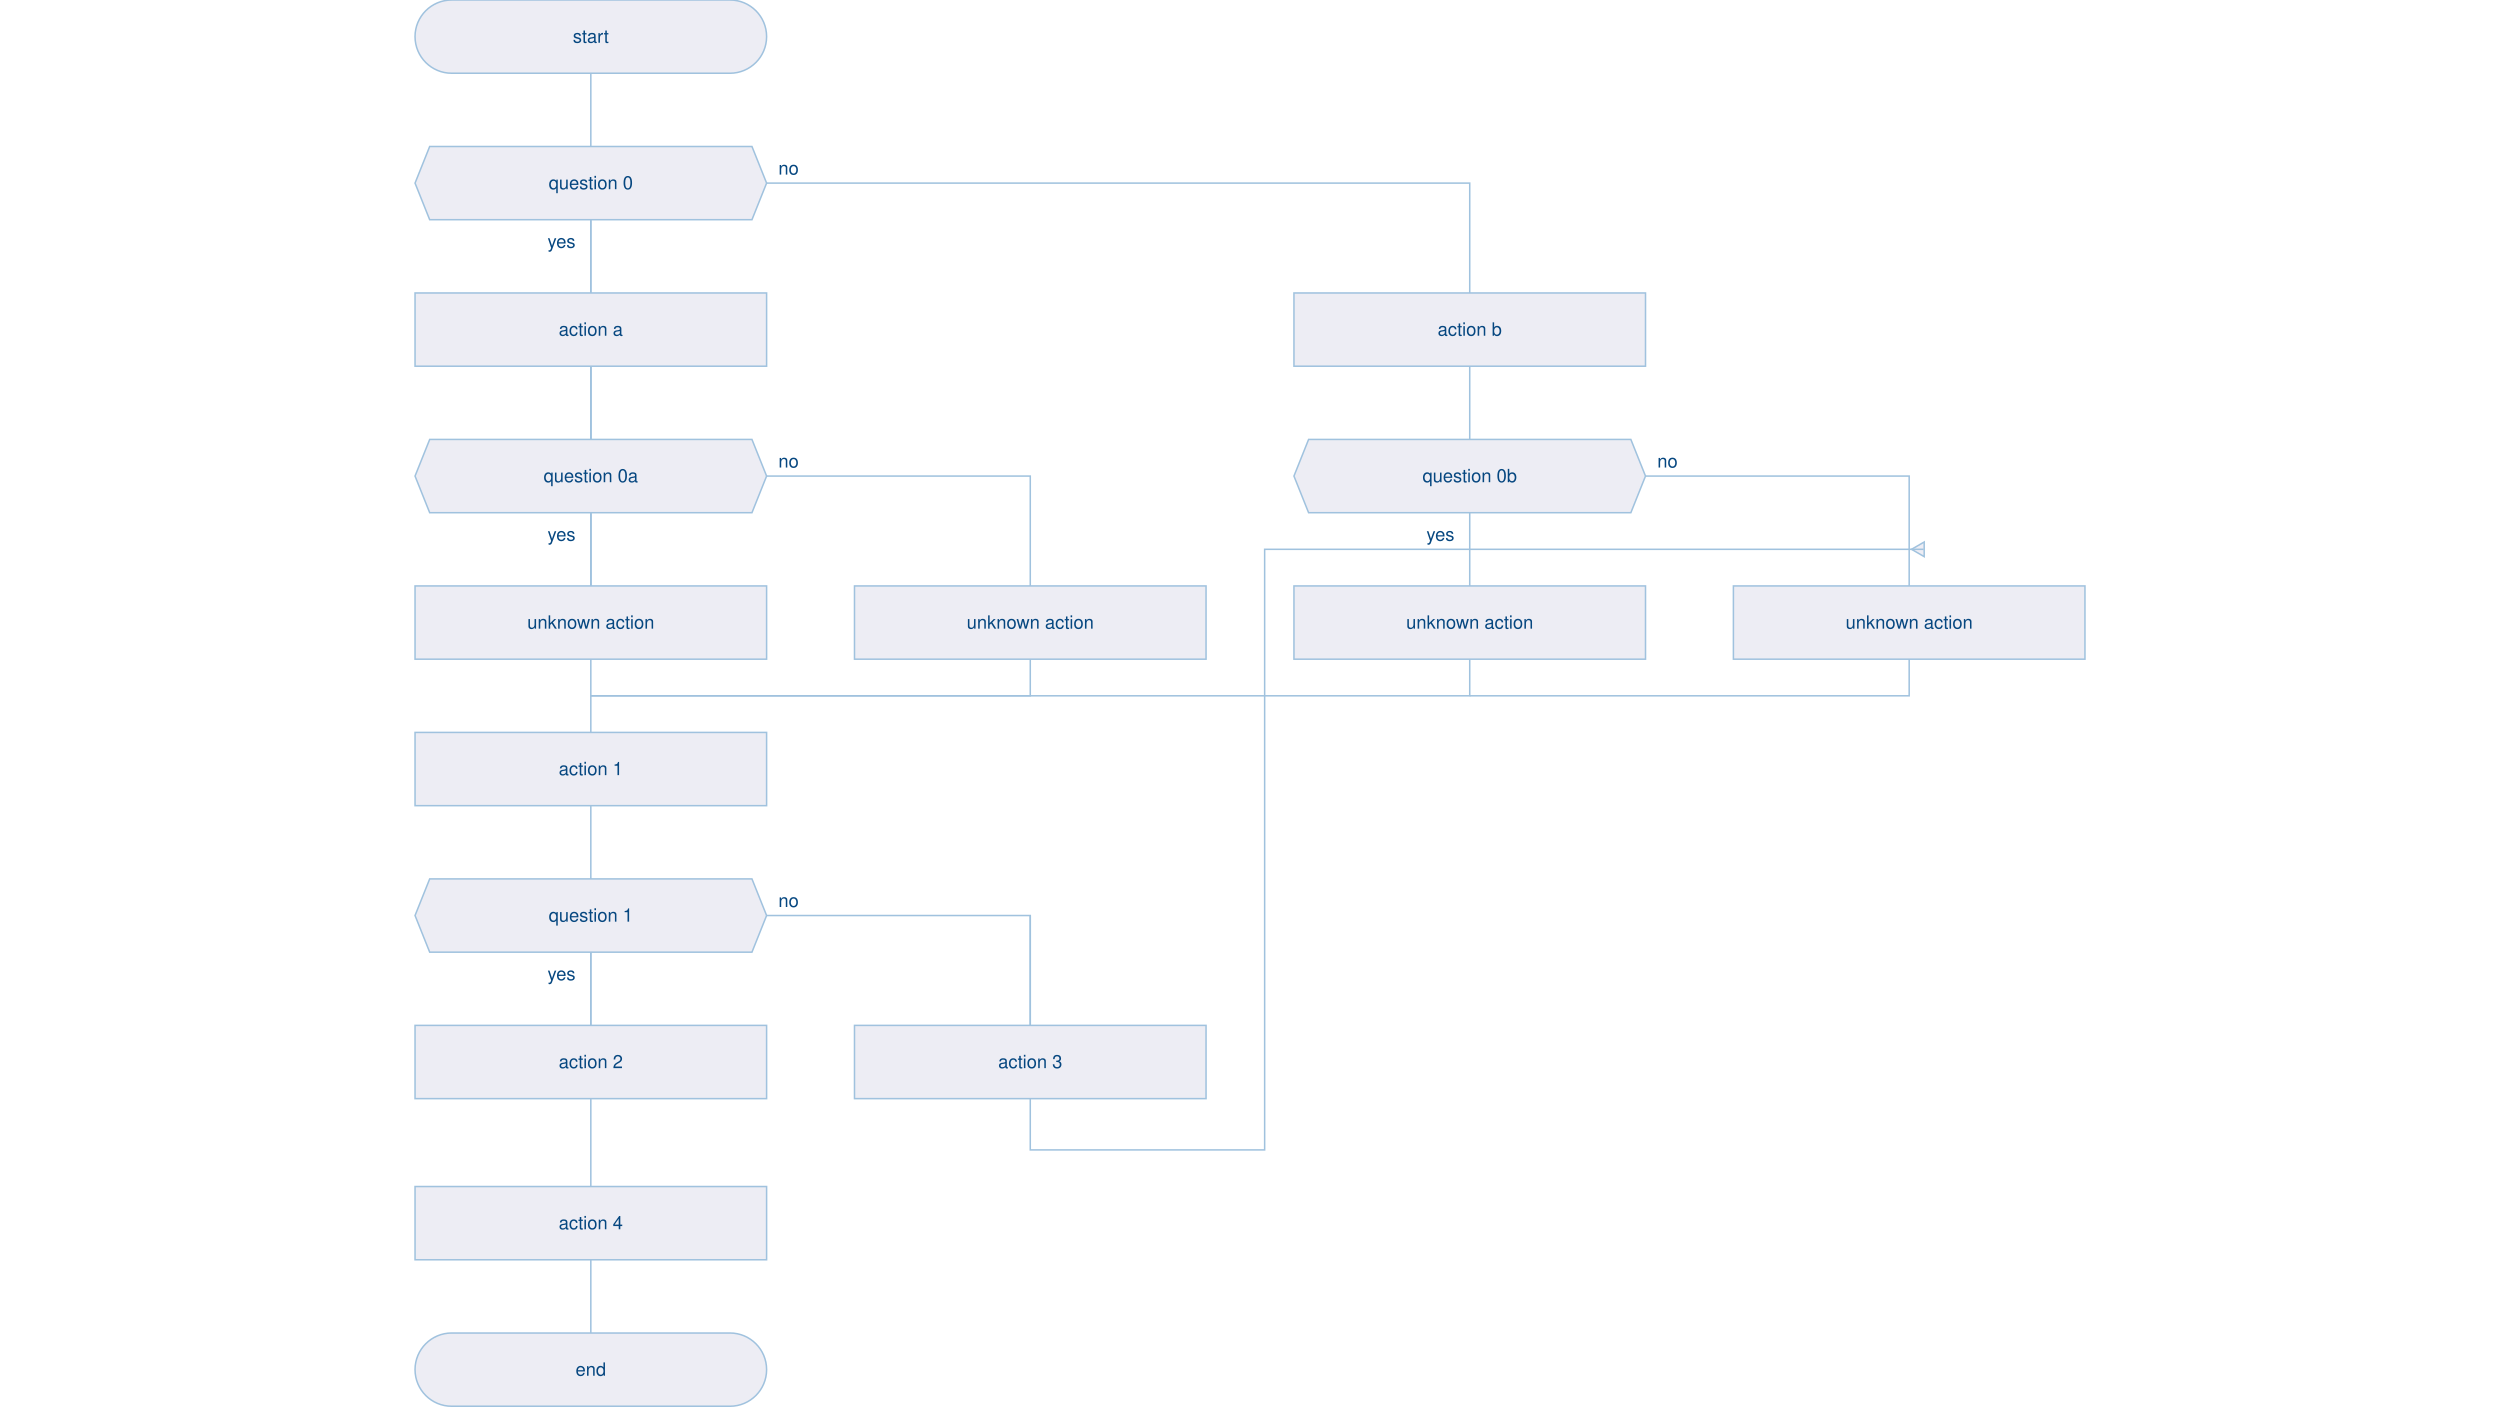
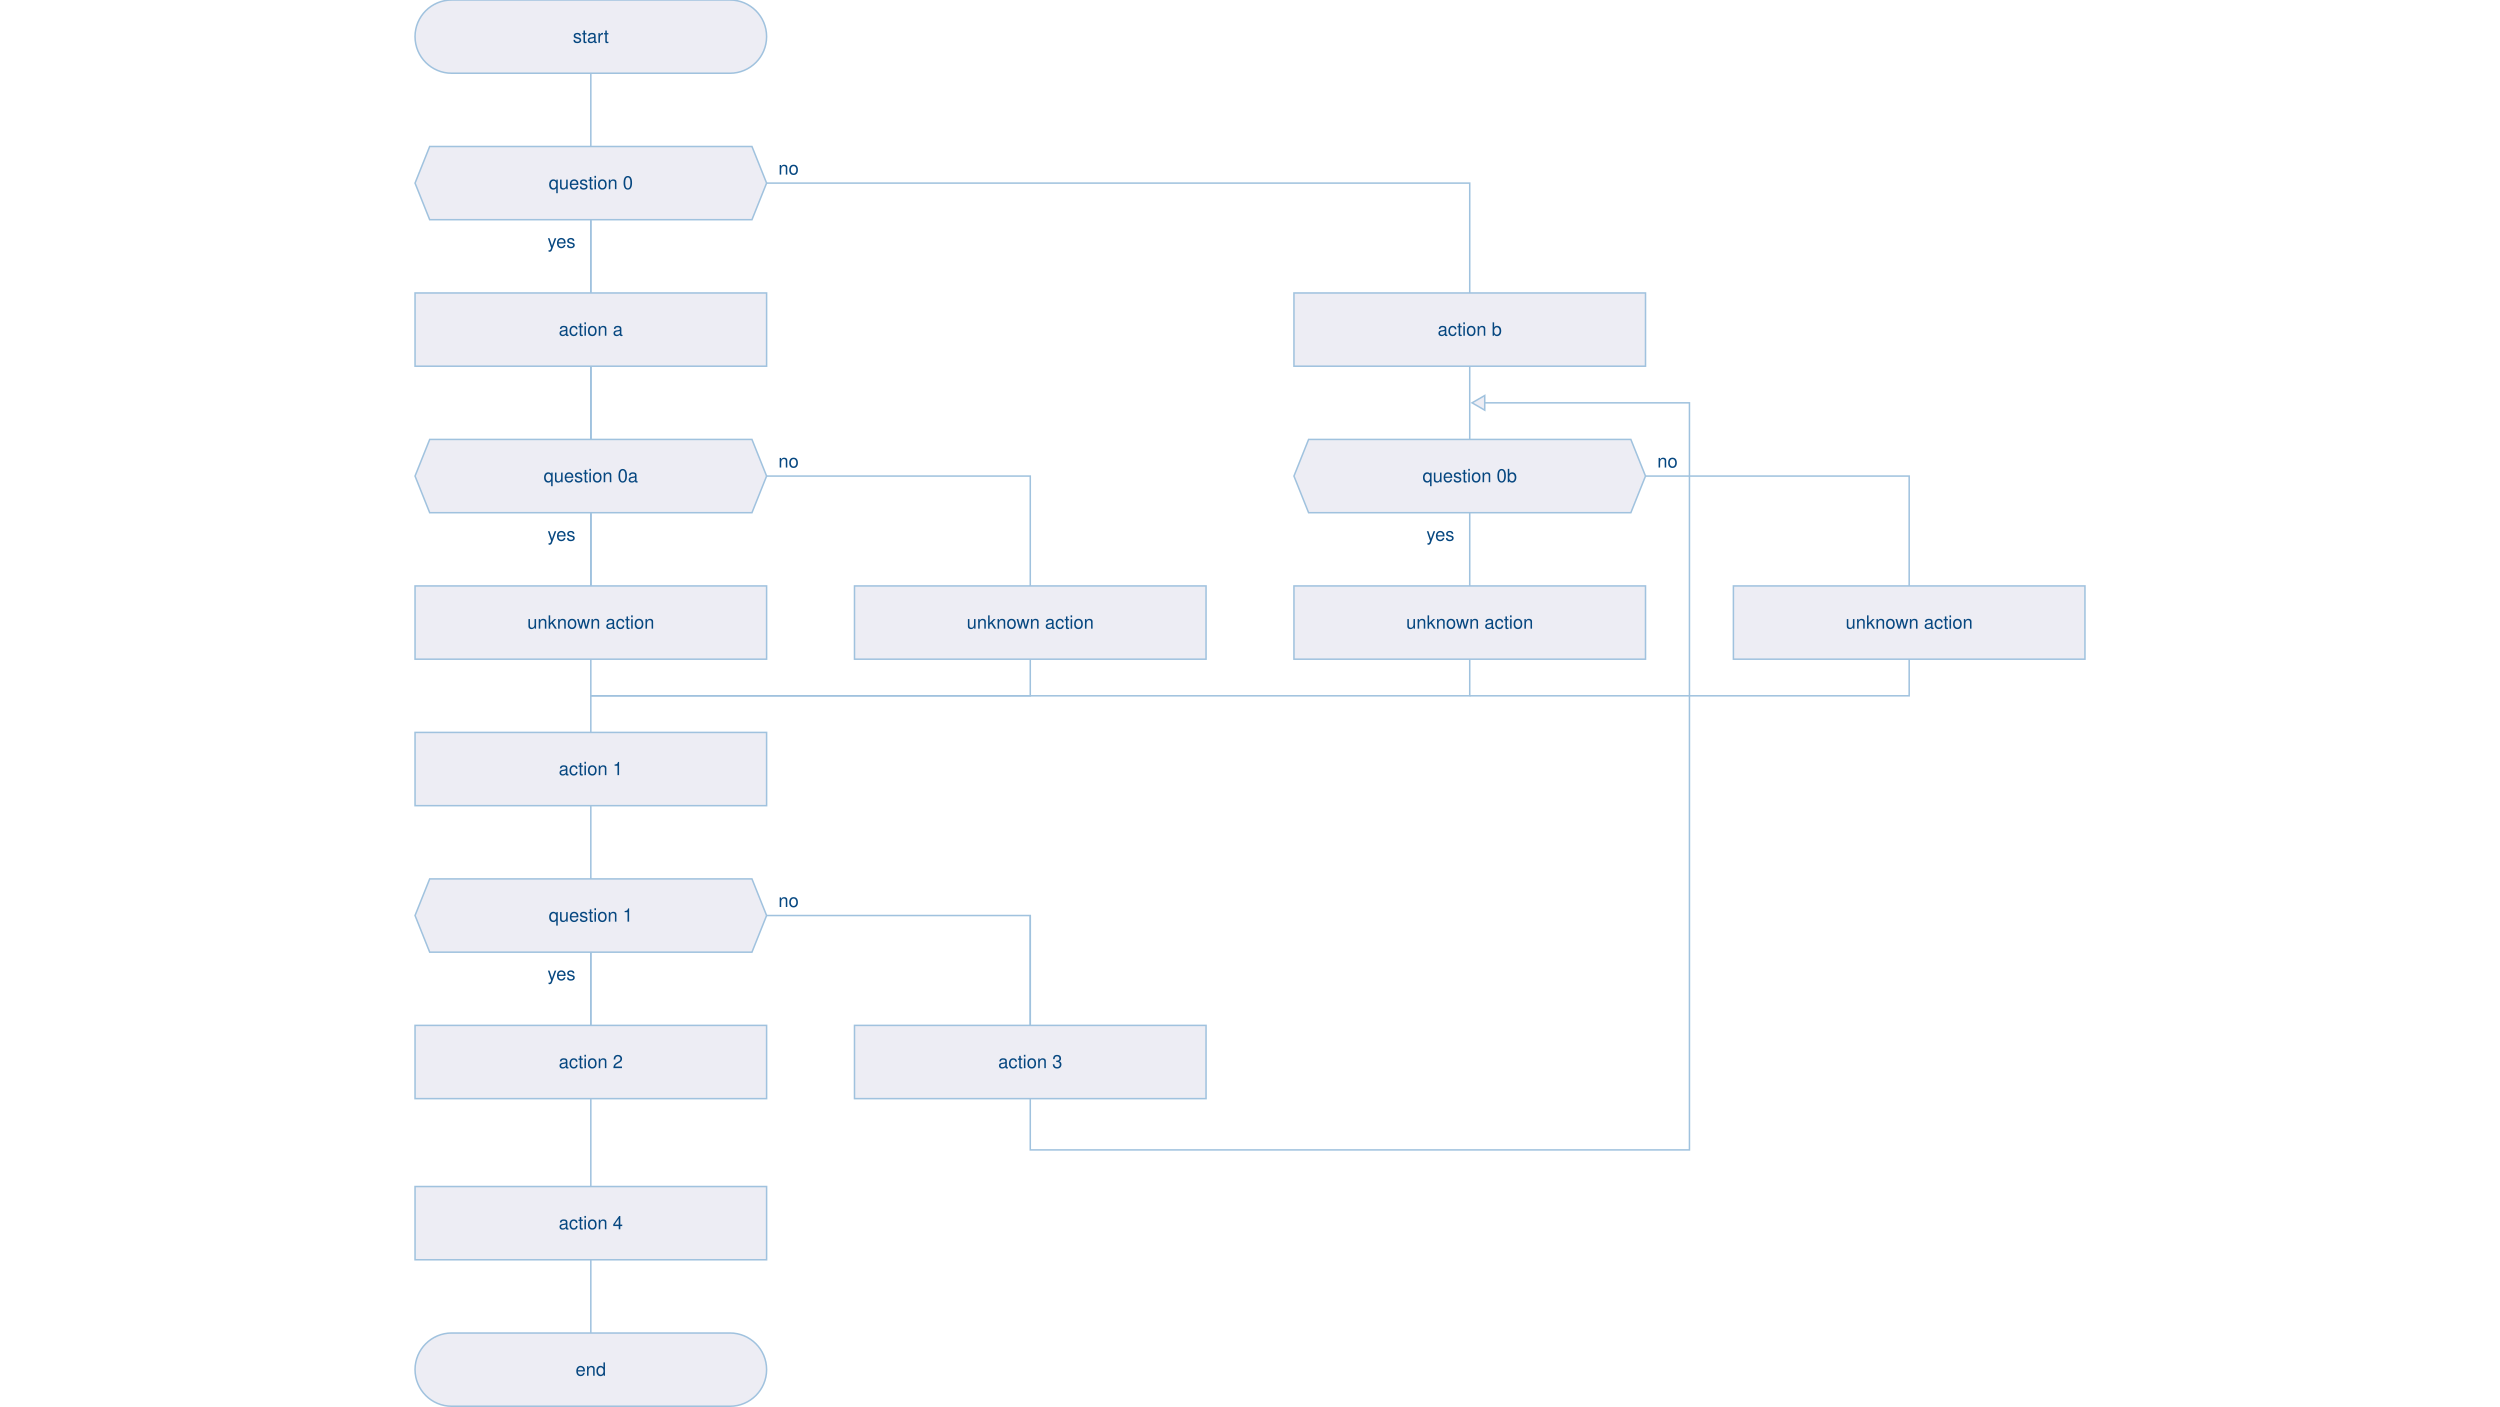
<svg xmlns="http://www.w3.org/2000/svg" font-size="1" viewBox="0.0 0.0 1920.0 1080.0" stroke="rgb(0,0,0)" width="1920" stroke-opacity="1" height="1080" version="1.1">
  <defs />
  <g stroke-linejoin="miter" fill-opacity="1.0" fill="rgb(237,237,244)" stroke="rgb(160,194,222)" stroke-linecap="butt" stroke-miterlimit="10.0" stroke-opacity="1.0" stroke-width="1.177">
-     <path d="M 1477.778,416.25 l -9.743,5.625 l 9.743,5.625 Z" />
+     <path d="M 1140.278,303.75 l -9.743,5.625 l 9.743,5.625 Z" />
  </g>
  <g stroke-linejoin="miter" fill-opacity="0.0" fill="rgb(0,0,0)" stroke="rgb(160,194,222)" stroke-linecap="butt" stroke-miterlimit="10.0" stroke-opacity="1.0" stroke-width="1.177">
-     <path d="M 791.25,703.125 v 180 h 180 v -461.25 h 506.093 " />
+     <path d="M 791.25,703.125 v 180 h 506.25 v -573.75 h -157.657 " />
  </g>
  <g stroke-linejoin="miter" fill-opacity="0.0" fill="rgb(0,0,0)" stroke="rgb(160,194,222)" stroke-linecap="butt" stroke-miterlimit="10.0" stroke-opacity="1.0" stroke-width="1.177">
    <path d="M 453.75,140.625 v -112.5 " />
  </g>
  <g stroke-linejoin="miter" fill-opacity="0.0" fill="rgb(0,0,0)" stroke="rgb(160,194,222)" stroke-linecap="butt" stroke-miterlimit="10.0" stroke-opacity="1.0" stroke-width="1.177">
    <path d="M 453.75,590.625 v -450 " />
  </g>
  <g stroke-linejoin="miter" fill-opacity="0.0" fill="rgb(0,0,0)" stroke="rgb(160,194,222)" stroke-linecap="butt" stroke-miterlimit="10.0" stroke-opacity="1.0" stroke-width="1.177">
    <path d="M 453.75,703.125 v -112.5 " />
  </g>
  <g stroke-linejoin="miter" fill-opacity="0.0" fill="rgb(0,0,0)" stroke="rgb(160,194,222)" stroke-linecap="butt" stroke-miterlimit="10.0" stroke-opacity="1.0" stroke-width="1.177">
    <path d="M 453.75,939.375 v -236.25 " />
  </g>
  <g stroke-linejoin="miter" fill-opacity="0.0" fill="rgb(0,0,0)" stroke="rgb(160,194,222)" stroke-linecap="butt" stroke-miterlimit="10.0" stroke-opacity="1.0" stroke-width="1.177">
    <path d="M 453.75,1051.875 v -112.5 " />
  </g>
  <g stroke-linejoin="miter" fill-opacity="1.0" fill="rgb(237,237,244)" stroke="rgb(160,194,222)" stroke-linecap="butt" stroke-miterlimit="10.0" stroke-opacity="1.0" stroke-width="1.177">
    <path d="M 588.75,1051.875 h 0 c 0,-15.533 -12.592,-28.125 -28.125 -28.125h -213.75 c -15.533,-0 -28.125,12.592 -28.125 28.125h 0 c -0,15.533 12.592,28.125 28.125 28.125h 213.75 c 15.533,0 28.125,-12.592 28.125 -28.125Z" />
  </g>
  <g stroke-linejoin="miter" fill-opacity="1.0" font-size="14.062px" fill="rgb(6,71,128)" stroke="rgb(0,0,0)" font-weight="300" font-family="helvetica" stroke-linecap="butt" stroke-miterlimit="10.0" stroke-opacity="1.0" stroke-width="4.708">
    <text transform="matrix(1,0,0,1,453.75,1051.875)" stroke="none" dominant-baseline="middle" text-anchor="middle">end</text>
  </g>
  <g stroke-linejoin="miter" fill-opacity="1.0" fill="rgb(237,237,244)" stroke="rgb(160,194,222)" stroke-linecap="butt" stroke-miterlimit="10.0" stroke-opacity="1.0" stroke-width="1.177">
    <path d="M 588.75,967.5 l -0,-56.25 h -270 l -0,56.25 Z" />
  </g>
  <g stroke-linejoin="miter" fill-opacity="1.0" font-size="14.062px" fill="rgb(6,71,128)" stroke="rgb(0,0,0)" font-weight="300" font-family="helvetica" stroke-linecap="butt" stroke-miterlimit="10.0" stroke-opacity="1.0" stroke-width="4.708">
    <text transform="matrix(1,0,0,1,453.75,939.375)" stroke="none" dominant-baseline="middle" text-anchor="middle">action 4</text>
  </g>
  <g stroke-linejoin="miter" fill-opacity="0.0" fill="rgb(0,0,0)" stroke="rgb(160,194,222)" stroke-linecap="butt" stroke-miterlimit="10.0" stroke-opacity="1.0" stroke-width="1.177">
    <path d="M 791.25,815.625 v -112.5 h -337.5 " />
  </g>
  <g stroke-linejoin="miter" fill-opacity="0.0" fill="rgb(0,0,0)" stroke="rgb(160,194,222)" stroke-linecap="butt" stroke-miterlimit="10.0" stroke-opacity="1.0" stroke-width="1.177">
    <path d="M 453.75,826.875 v -11.25 " />
  </g>
  <g stroke-linejoin="miter" fill-opacity="0.0" fill="rgb(0,0,0)" stroke="rgb(160,194,222)" stroke-linecap="butt" stroke-miterlimit="10.0" stroke-opacity="1.0" stroke-width="1.177">
    <path d="M 453.75,815.625 v -112.5 " />
  </g>
  <g stroke-linejoin="miter" fill-opacity="1.0" fill="rgb(237,237,244)" stroke="rgb(160,194,222)" stroke-linecap="butt" stroke-miterlimit="10.0" stroke-opacity="1.0" stroke-width="1.177">
    <path d="M 926.25,843.75 l -0,-56.25 h -270 l -0,56.25 Z" />
  </g>
  <g stroke-linejoin="miter" fill-opacity="1.0" font-size="14.062px" fill="rgb(6,71,128)" stroke="rgb(0,0,0)" font-weight="300" font-family="helvetica" stroke-linecap="butt" stroke-miterlimit="10.0" stroke-opacity="1.0" stroke-width="4.708">
    <text transform="matrix(1,0,0,1,791.25,815.625)" stroke="none" dominant-baseline="middle" text-anchor="middle">action 3</text>
  </g>
  <g stroke-linejoin="miter" fill-opacity="1.0" fill="rgb(237,237,244)" stroke="rgb(160,194,222)" stroke-linecap="butt" stroke-miterlimit="10.0" stroke-opacity="1.0" stroke-width="1.177">
    <path d="M 588.75,843.75 l -0,-56.25 h -270 l -0,56.25 Z" />
  </g>
  <g stroke-linejoin="miter" fill-opacity="1.0" font-size="14.062px" fill="rgb(6,71,128)" stroke="rgb(0,0,0)" font-weight="300" font-family="helvetica" stroke-linecap="butt" stroke-miterlimit="10.0" stroke-opacity="1.0" stroke-width="4.708">
    <text transform="matrix(1,0,0,1,453.75,815.625)" stroke="none" dominant-baseline="middle" text-anchor="middle">action 2</text>
  </g>
  <g stroke-linejoin="miter" fill-opacity="1.0" font-size="14.062px" fill="rgb(6,71,128)" stroke="rgb(0,0,0)" font-weight="300" font-family="helvetica" stroke-linecap="butt" stroke-miterlimit="10.0" stroke-opacity="1.0" stroke-width="4.708">
    <text transform="matrix(1,0,0,1,605.625,691.875)" stroke="none" dominant-baseline="middle" text-anchor="middle">no</text>
  </g>
  <g stroke-linejoin="miter" fill-opacity="1.0" font-size="14.062px" fill="rgb(6,71,128)" stroke="rgb(0,0,0)" font-weight="300" font-family="helvetica" stroke-linecap="butt" stroke-miterlimit="10.0" stroke-opacity="1.0" stroke-width="4.708">
    <text transform="matrix(1,0,0,1,431.25,748.125)" stroke="none" dominant-baseline="middle" text-anchor="middle">yes</text>
  </g>
  <g stroke-linejoin="miter" fill-opacity="1.0" fill="rgb(237,237,244)" stroke="rgb(160,194,222)" stroke-linecap="butt" stroke-miterlimit="10.0" stroke-opacity="1.0" stroke-width="1.177">
    <path d="M 330,731.25 l -11.25,-28.125 l 11.25,-28.125 h 247.5 l 11.25,28.125 l -11.25,28.125 h -247.5 Z" />
  </g>
  <g stroke-linejoin="miter" fill-opacity="1.0" font-size="14.062px" fill="rgb(6,71,128)" stroke="rgb(0,0,0)" font-weight="300" font-family="helvetica" stroke-linecap="butt" stroke-miterlimit="10.0" stroke-opacity="1.0" stroke-width="4.708">
    <text transform="matrix(1,0,0,1,453.75,703.125)" stroke="none" dominant-baseline="middle" text-anchor="middle">question 1</text>
  </g>
  <g stroke-linejoin="miter" fill-opacity="1.0" fill="rgb(237,237,244)" stroke="rgb(160,194,222)" stroke-linecap="butt" stroke-miterlimit="10.0" stroke-opacity="1.0" stroke-width="1.177">
    <path d="M 588.75,618.75 l -0,-56.25 h -270 l -0,56.25 Z" />
  </g>
  <g stroke-linejoin="miter" fill-opacity="1.0" font-size="14.062px" fill="rgb(6,71,128)" stroke="rgb(0,0,0)" font-weight="300" font-family="helvetica" stroke-linecap="butt" stroke-miterlimit="10.0" stroke-opacity="1.0" stroke-width="4.708">
    <text transform="matrix(1,0,0,1,453.75,590.625)" stroke="none" dominant-baseline="middle" text-anchor="middle">action 1</text>
  </g>
  <g stroke-linejoin="miter" fill-opacity="0.0" fill="rgb(0,0,0)" stroke="rgb(160,194,222)" stroke-linecap="butt" stroke-miterlimit="10.0" stroke-opacity="1.0" stroke-width="1.177">
    <path d="M 453.75,534.375 h 675 v -56.25 " />
  </g>
  <g stroke-linejoin="miter" fill-opacity="0.0" fill="rgb(0,0,0)" stroke="rgb(160,194,222)" stroke-linecap="butt" stroke-miterlimit="10.0" stroke-opacity="1.0" stroke-width="1.177">
    <path d="M 1128.75,253.125 v -112.5 h -675 " />
  </g>
  <g stroke-linejoin="miter" fill-opacity="0.0" fill="rgb(0,0,0)" stroke="rgb(160,194,222)" stroke-linecap="butt" stroke-miterlimit="10.0" stroke-opacity="1.0" stroke-width="1.177">
    <path d="M 453.75,478.125 v -225 " />
  </g>
  <g stroke-linejoin="miter" fill-opacity="0.0" fill="rgb(0,0,0)" stroke="rgb(160,194,222)" stroke-linecap="butt" stroke-miterlimit="10.0" stroke-opacity="1.0" stroke-width="1.177">
    <path d="M 453.75,253.125 v -112.5 " />
  </g>
  <g stroke-linejoin="miter" fill-opacity="0.0" fill="rgb(0,0,0)" stroke="rgb(160,194,222)" stroke-linecap="butt" stroke-miterlimit="10.0" stroke-opacity="1.0" stroke-width="1.177">
    <path d="M 1128.75,365.625 v -112.5 " />
  </g>
  <g stroke-linejoin="miter" fill-opacity="0.0" fill="rgb(0,0,0)" stroke="rgb(160,194,222)" stroke-linecap="butt" stroke-miterlimit="10.0" stroke-opacity="1.0" stroke-width="1.177">
    <path d="M 1128.75,534.375 h 337.5 v -56.25 " />
  </g>
  <g stroke-linejoin="miter" fill-opacity="0.0" fill="rgb(0,0,0)" stroke="rgb(160,194,222)" stroke-linecap="butt" stroke-miterlimit="10.0" stroke-opacity="1.0" stroke-width="1.177">
    <path d="M 1466.25,478.125 v -112.5 h -337.5 " />
  </g>
  <g stroke-linejoin="miter" fill-opacity="0.0" fill="rgb(0,0,0)" stroke="rgb(160,194,222)" stroke-linecap="butt" stroke-miterlimit="10.0" stroke-opacity="1.0" stroke-width="1.177">
    <path d="M 1128.75,478.125 h 0 " />
  </g>
  <g stroke-linejoin="miter" fill-opacity="0.0" fill="rgb(0,0,0)" stroke="rgb(160,194,222)" stroke-linecap="butt" stroke-miterlimit="10.0" stroke-opacity="1.0" stroke-width="1.177">
    <path d="M 1128.75,478.125 v -112.5 " />
  </g>
  <g stroke-linejoin="miter" fill-opacity="1.0" fill="rgb(237,237,244)" stroke="rgb(160,194,222)" stroke-linecap="butt" stroke-miterlimit="10.0" stroke-opacity="1.0" stroke-width="1.177">
    <path d="M 1601.25,506.25 l -0,-56.25 h -270 l -0,56.25 Z" />
  </g>
  <g stroke-linejoin="miter" fill-opacity="1.0" font-size="14.062px" fill="rgb(6,71,128)" stroke="rgb(0,0,0)" font-weight="300" font-family="helvetica" stroke-linecap="butt" stroke-miterlimit="10.0" stroke-opacity="1.0" stroke-width="4.708">
    <text transform="matrix(1,0,0,1,1466.25,478.125)" stroke="none" dominant-baseline="middle" text-anchor="middle">unknown action</text>
  </g>
  <g stroke-linejoin="miter" fill-opacity="1.0" fill="rgb(237,237,244)" stroke="rgb(160,194,222)" stroke-linecap="butt" stroke-miterlimit="10.0" stroke-opacity="1.0" stroke-width="1.177">
    <path d="M 1263.75,506.25 l -0,-56.25 h -270 l -0,56.25 Z" />
  </g>
  <g stroke-linejoin="miter" fill-opacity="1.0" font-size="14.062px" fill="rgb(6,71,128)" stroke="rgb(0,0,0)" font-weight="300" font-family="helvetica" stroke-linecap="butt" stroke-miterlimit="10.0" stroke-opacity="1.0" stroke-width="4.708">
    <text transform="matrix(1,0,0,1,1128.75,478.125)" stroke="none" dominant-baseline="middle" text-anchor="middle">unknown action</text>
  </g>
  <g stroke-linejoin="miter" fill-opacity="1.0" font-size="14.062px" fill="rgb(6,71,128)" stroke="rgb(0,0,0)" font-weight="300" font-family="helvetica" stroke-linecap="butt" stroke-miterlimit="10.0" stroke-opacity="1.0" stroke-width="4.708">
    <text transform="matrix(1,0,0,1,1280.625,354.375)" stroke="none" dominant-baseline="middle" text-anchor="middle">no</text>
  </g>
  <g stroke-linejoin="miter" fill-opacity="1.0" font-size="14.062px" fill="rgb(6,71,128)" stroke="rgb(0,0,0)" font-weight="300" font-family="helvetica" stroke-linecap="butt" stroke-miterlimit="10.0" stroke-opacity="1.0" stroke-width="4.708">
    <text transform="matrix(1,0,0,1,1106.25,410.625)" stroke="none" dominant-baseline="middle" text-anchor="middle">yes</text>
  </g>
  <g stroke-linejoin="miter" fill-opacity="1.0" fill="rgb(237,237,244)" stroke="rgb(160,194,222)" stroke-linecap="butt" stroke-miterlimit="10.0" stroke-opacity="1.0" stroke-width="1.177">
    <path d="M 1005,393.75 l -11.25,-28.125 l 11.25,-28.125 h 247.5 l 11.25,28.125 l -11.25,28.125 h -247.5 Z" />
  </g>
  <g stroke-linejoin="miter" fill-opacity="1.0" font-size="14.062px" fill="rgb(6,71,128)" stroke="rgb(0,0,0)" font-weight="300" font-family="helvetica" stroke-linecap="butt" stroke-miterlimit="10.0" stroke-opacity="1.0" stroke-width="4.708">
    <text transform="matrix(1,0,0,1,1128.75,365.625)" stroke="none" dominant-baseline="middle" text-anchor="middle">question 0b</text>
  </g>
  <g stroke-linejoin="miter" fill-opacity="1.0" fill="rgb(237,237,244)" stroke="rgb(160,194,222)" stroke-linecap="butt" stroke-miterlimit="10.0" stroke-opacity="1.0" stroke-width="1.177">
    <path d="M 1263.75,281.25 l -0,-56.25 h -270 l -0,56.25 Z" />
  </g>
  <g stroke-linejoin="miter" fill-opacity="1.0" font-size="14.062px" fill="rgb(6,71,128)" stroke="rgb(0,0,0)" font-weight="300" font-family="helvetica" stroke-linecap="butt" stroke-miterlimit="10.0" stroke-opacity="1.0" stroke-width="4.708">
    <text transform="matrix(1,0,0,1,1128.75,253.125)" stroke="none" dominant-baseline="middle" text-anchor="middle">action b</text>
  </g>
  <g stroke-linejoin="miter" fill-opacity="0.0" fill="rgb(0,0,0)" stroke="rgb(160,194,222)" stroke-linecap="butt" stroke-miterlimit="10.0" stroke-opacity="1.0" stroke-width="1.177">
    <path d="M 453.75,365.625 v -112.5 " />
  </g>
  <g stroke-linejoin="miter" fill-opacity="0.0" fill="rgb(0,0,0)" stroke="rgb(160,194,222)" stroke-linecap="butt" stroke-miterlimit="10.0" stroke-opacity="1.0" stroke-width="1.177">
    <path d="M 453.75,534.375 h 337.5 v -56.25 " />
  </g>
  <g stroke-linejoin="miter" fill-opacity="0.0" fill="rgb(0,0,0)" stroke="rgb(160,194,222)" stroke-linecap="butt" stroke-miterlimit="10.0" stroke-opacity="1.0" stroke-width="1.177">
    <path d="M 791.25,478.125 v -112.5 h -337.5 " />
  </g>
  <g stroke-linejoin="miter" fill-opacity="0.0" fill="rgb(0,0,0)" stroke="rgb(160,194,222)" stroke-linecap="butt" stroke-miterlimit="10.0" stroke-opacity="1.0" stroke-width="1.177">
    <path d="M 453.75,478.125 h 0 " />
  </g>
  <g stroke-linejoin="miter" fill-opacity="0.0" fill="rgb(0,0,0)" stroke="rgb(160,194,222)" stroke-linecap="butt" stroke-miterlimit="10.0" stroke-opacity="1.0" stroke-width="1.177">
    <path d="M 453.75,478.125 v -112.5 " />
  </g>
  <g stroke-linejoin="miter" fill-opacity="1.0" fill="rgb(237,237,244)" stroke="rgb(160,194,222)" stroke-linecap="butt" stroke-miterlimit="10.0" stroke-opacity="1.0" stroke-width="1.177">
    <path d="M 926.25,506.25 l -0,-56.25 h -270 l -0,56.25 Z" />
  </g>
  <g stroke-linejoin="miter" fill-opacity="1.0" font-size="14.062px" fill="rgb(6,71,128)" stroke="rgb(0,0,0)" font-weight="300" font-family="helvetica" stroke-linecap="butt" stroke-miterlimit="10.0" stroke-opacity="1.0" stroke-width="4.708">
    <text transform="matrix(1,0,0,1,791.25,478.125)" stroke="none" dominant-baseline="middle" text-anchor="middle">unknown action</text>
  </g>
  <g stroke-linejoin="miter" fill-opacity="1.0" fill="rgb(237,237,244)" stroke="rgb(160,194,222)" stroke-linecap="butt" stroke-miterlimit="10.0" stroke-opacity="1.0" stroke-width="1.177">
    <path d="M 588.75,506.25 l -0,-56.25 h -270 l -0,56.25 Z" />
  </g>
  <g stroke-linejoin="miter" fill-opacity="1.0" font-size="14.062px" fill="rgb(6,71,128)" stroke="rgb(0,0,0)" font-weight="300" font-family="helvetica" stroke-linecap="butt" stroke-miterlimit="10.0" stroke-opacity="1.0" stroke-width="4.708">
    <text transform="matrix(1,0,0,1,453.75,478.125)" stroke="none" dominant-baseline="middle" text-anchor="middle">unknown action</text>
  </g>
  <g stroke-linejoin="miter" fill-opacity="1.0" font-size="14.062px" fill="rgb(6,71,128)" stroke="rgb(0,0,0)" font-weight="300" font-family="helvetica" stroke-linecap="butt" stroke-miterlimit="10.0" stroke-opacity="1.0" stroke-width="4.708">
    <text transform="matrix(1,0,0,1,605.625,354.375)" stroke="none" dominant-baseline="middle" text-anchor="middle">no</text>
  </g>
  <g stroke-linejoin="miter" fill-opacity="1.0" font-size="14.062px" fill="rgb(6,71,128)" stroke="rgb(0,0,0)" font-weight="300" font-family="helvetica" stroke-linecap="butt" stroke-miterlimit="10.0" stroke-opacity="1.0" stroke-width="4.708">
    <text transform="matrix(1,0,0,1,431.25,410.625)" stroke="none" dominant-baseline="middle" text-anchor="middle">yes</text>
  </g>
  <g stroke-linejoin="miter" fill-opacity="1.0" fill="rgb(237,237,244)" stroke="rgb(160,194,222)" stroke-linecap="butt" stroke-miterlimit="10.0" stroke-opacity="1.0" stroke-width="1.177">
    <path d="M 330,393.75 l -11.25,-28.125 l 11.25,-28.125 h 247.5 l 11.25,28.125 l -11.25,28.125 h -247.5 Z" />
  </g>
  <g stroke-linejoin="miter" fill-opacity="1.0" font-size="14.062px" fill="rgb(6,71,128)" stroke="rgb(0,0,0)" font-weight="300" font-family="helvetica" stroke-linecap="butt" stroke-miterlimit="10.0" stroke-opacity="1.0" stroke-width="4.708">
    <text transform="matrix(1,0,0,1,453.75,365.625)" stroke="none" dominant-baseline="middle" text-anchor="middle">question 0a</text>
  </g>
  <g stroke-linejoin="miter" fill-opacity="1.0" fill="rgb(237,237,244)" stroke="rgb(160,194,222)" stroke-linecap="butt" stroke-miterlimit="10.0" stroke-opacity="1.0" stroke-width="1.177">
    <path d="M 588.75,281.25 l -0,-56.25 h -270 l -0,56.25 Z" />
  </g>
  <g stroke-linejoin="miter" fill-opacity="1.0" font-size="14.062px" fill="rgb(6,71,128)" stroke="rgb(0,0,0)" font-weight="300" font-family="helvetica" stroke-linecap="butt" stroke-miterlimit="10.0" stroke-opacity="1.0" stroke-width="4.708">
    <text transform="matrix(1,0,0,1,453.75,253.125)" stroke="none" dominant-baseline="middle" text-anchor="middle">action a</text>
  </g>
  <g stroke-linejoin="miter" fill-opacity="1.0" font-size="14.062px" fill="rgb(6,71,128)" stroke="rgb(0,0,0)" font-weight="300" font-family="helvetica" stroke-linecap="butt" stroke-miterlimit="10.0" stroke-opacity="1.0" stroke-width="4.708">
    <text transform="matrix(1,0,0,1,605.625,129.375)" stroke="none" dominant-baseline="middle" text-anchor="middle">no</text>
  </g>
  <g stroke-linejoin="miter" fill-opacity="1.0" font-size="14.062px" fill="rgb(6,71,128)" stroke="rgb(0,0,0)" font-weight="300" font-family="helvetica" stroke-linecap="butt" stroke-miterlimit="10.0" stroke-opacity="1.0" stroke-width="4.708">
    <text transform="matrix(1,0,0,1,431.25,185.625)" stroke="none" dominant-baseline="middle" text-anchor="middle">yes</text>
  </g>
  <g stroke-linejoin="miter" fill-opacity="1.0" fill="rgb(237,237,244)" stroke="rgb(160,194,222)" stroke-linecap="butt" stroke-miterlimit="10.0" stroke-opacity="1.0" stroke-width="1.177">
    <path d="M 330,168.75 l -11.25,-28.125 l 11.25,-28.125 h 247.5 l 11.25,28.125 l -11.25,28.125 h -247.5 Z" />
  </g>
  <g stroke-linejoin="miter" fill-opacity="1.0" font-size="14.062px" fill="rgb(6,71,128)" stroke="rgb(0,0,0)" font-weight="300" font-family="helvetica" stroke-linecap="butt" stroke-miterlimit="10.0" stroke-opacity="1.0" stroke-width="4.708">
    <text transform="matrix(1,0,0,1,453.75,140.625)" stroke="none" dominant-baseline="middle" text-anchor="middle">question 0</text>
  </g>
  <g stroke-linejoin="miter" fill-opacity="1.0" fill="rgb(237,237,244)" stroke="rgb(160,194,222)" stroke-linecap="butt" stroke-miterlimit="10.0" stroke-opacity="1.0" stroke-width="1.177">
    <path d="M 588.75,28.125 h 0 c 0,-15.533 -12.592,-28.125 -28.125 -28.125h -213.75 c -15.533,-0 -28.125,12.592 -28.125 28.125h 0 c -0,15.533 12.592,28.125 28.125 28.125h 213.75 c 15.533,0 28.125,-12.592 28.125 -28.125Z" />
  </g>
  <g stroke-linejoin="miter" fill-opacity="1.0" font-size="14.062px" fill="rgb(6,71,128)" stroke="rgb(0,0,0)" font-weight="300" font-family="helvetica" stroke-linecap="butt" stroke-miterlimit="10.0" stroke-opacity="1.0" stroke-width="4.708">
    <text transform="matrix(1,0,0,1,453.75,28.125)" stroke="none" dominant-baseline="middle" text-anchor="middle">start</text>
  </g>
</svg>
